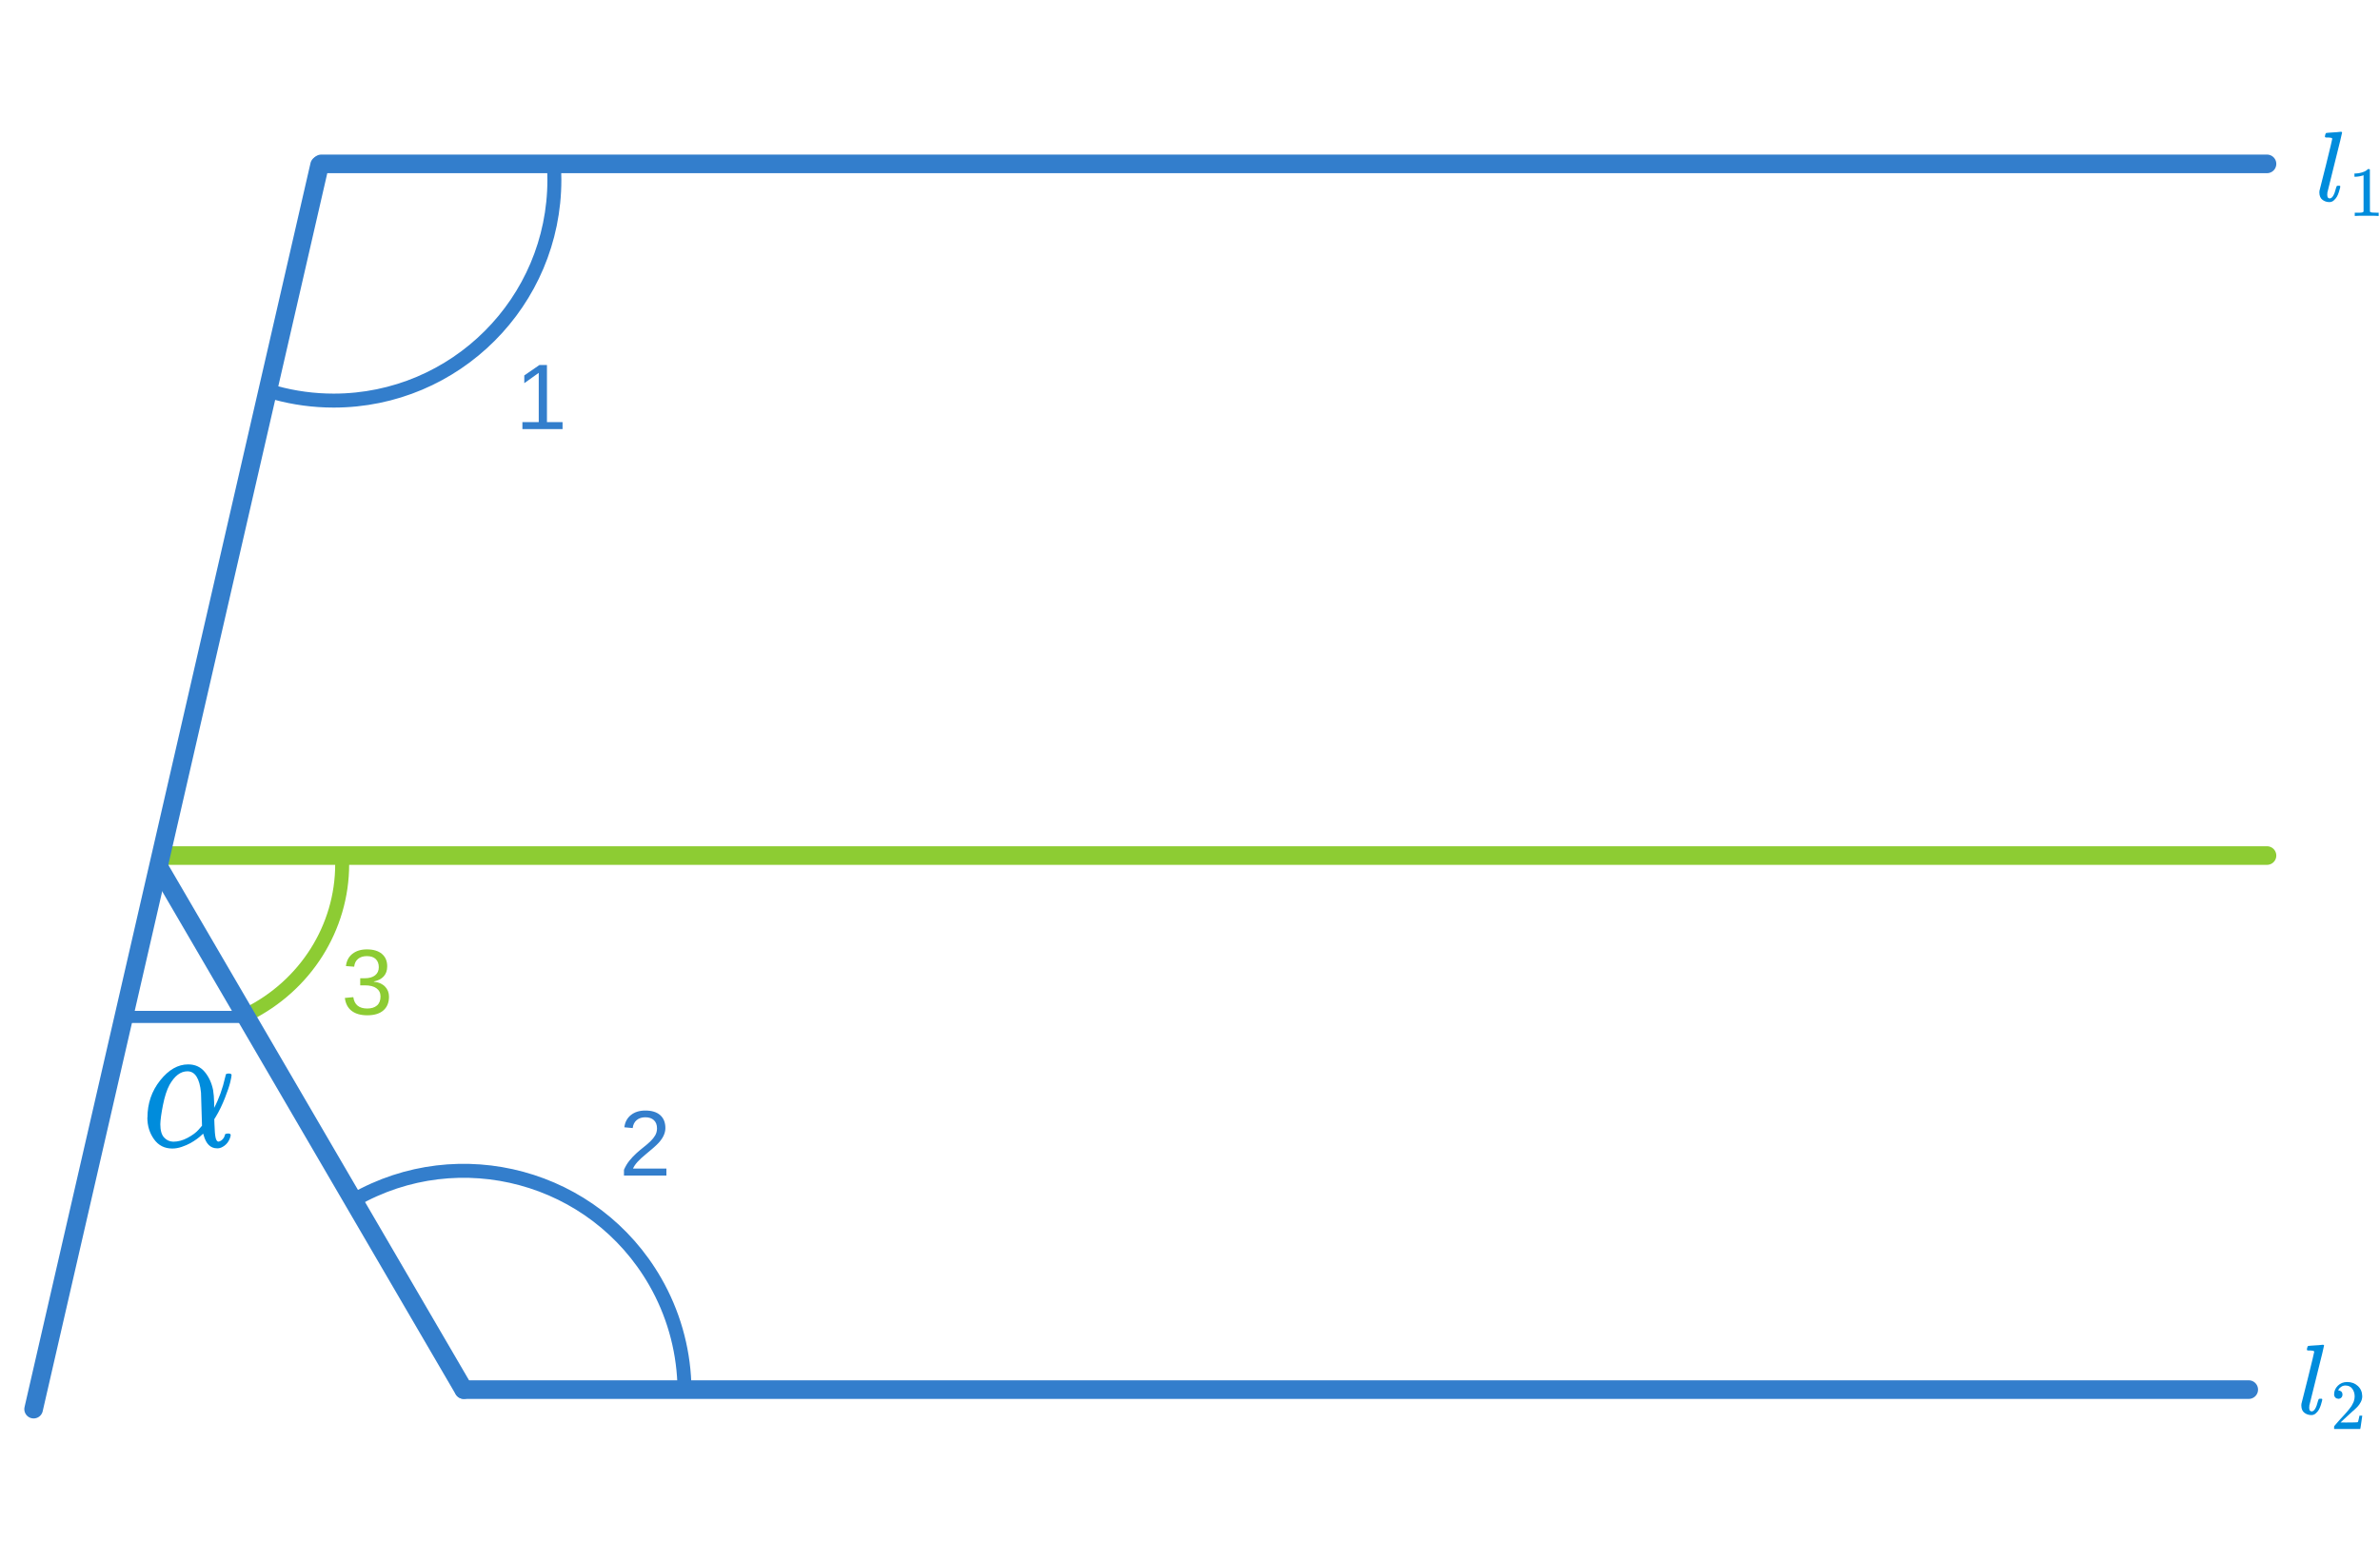
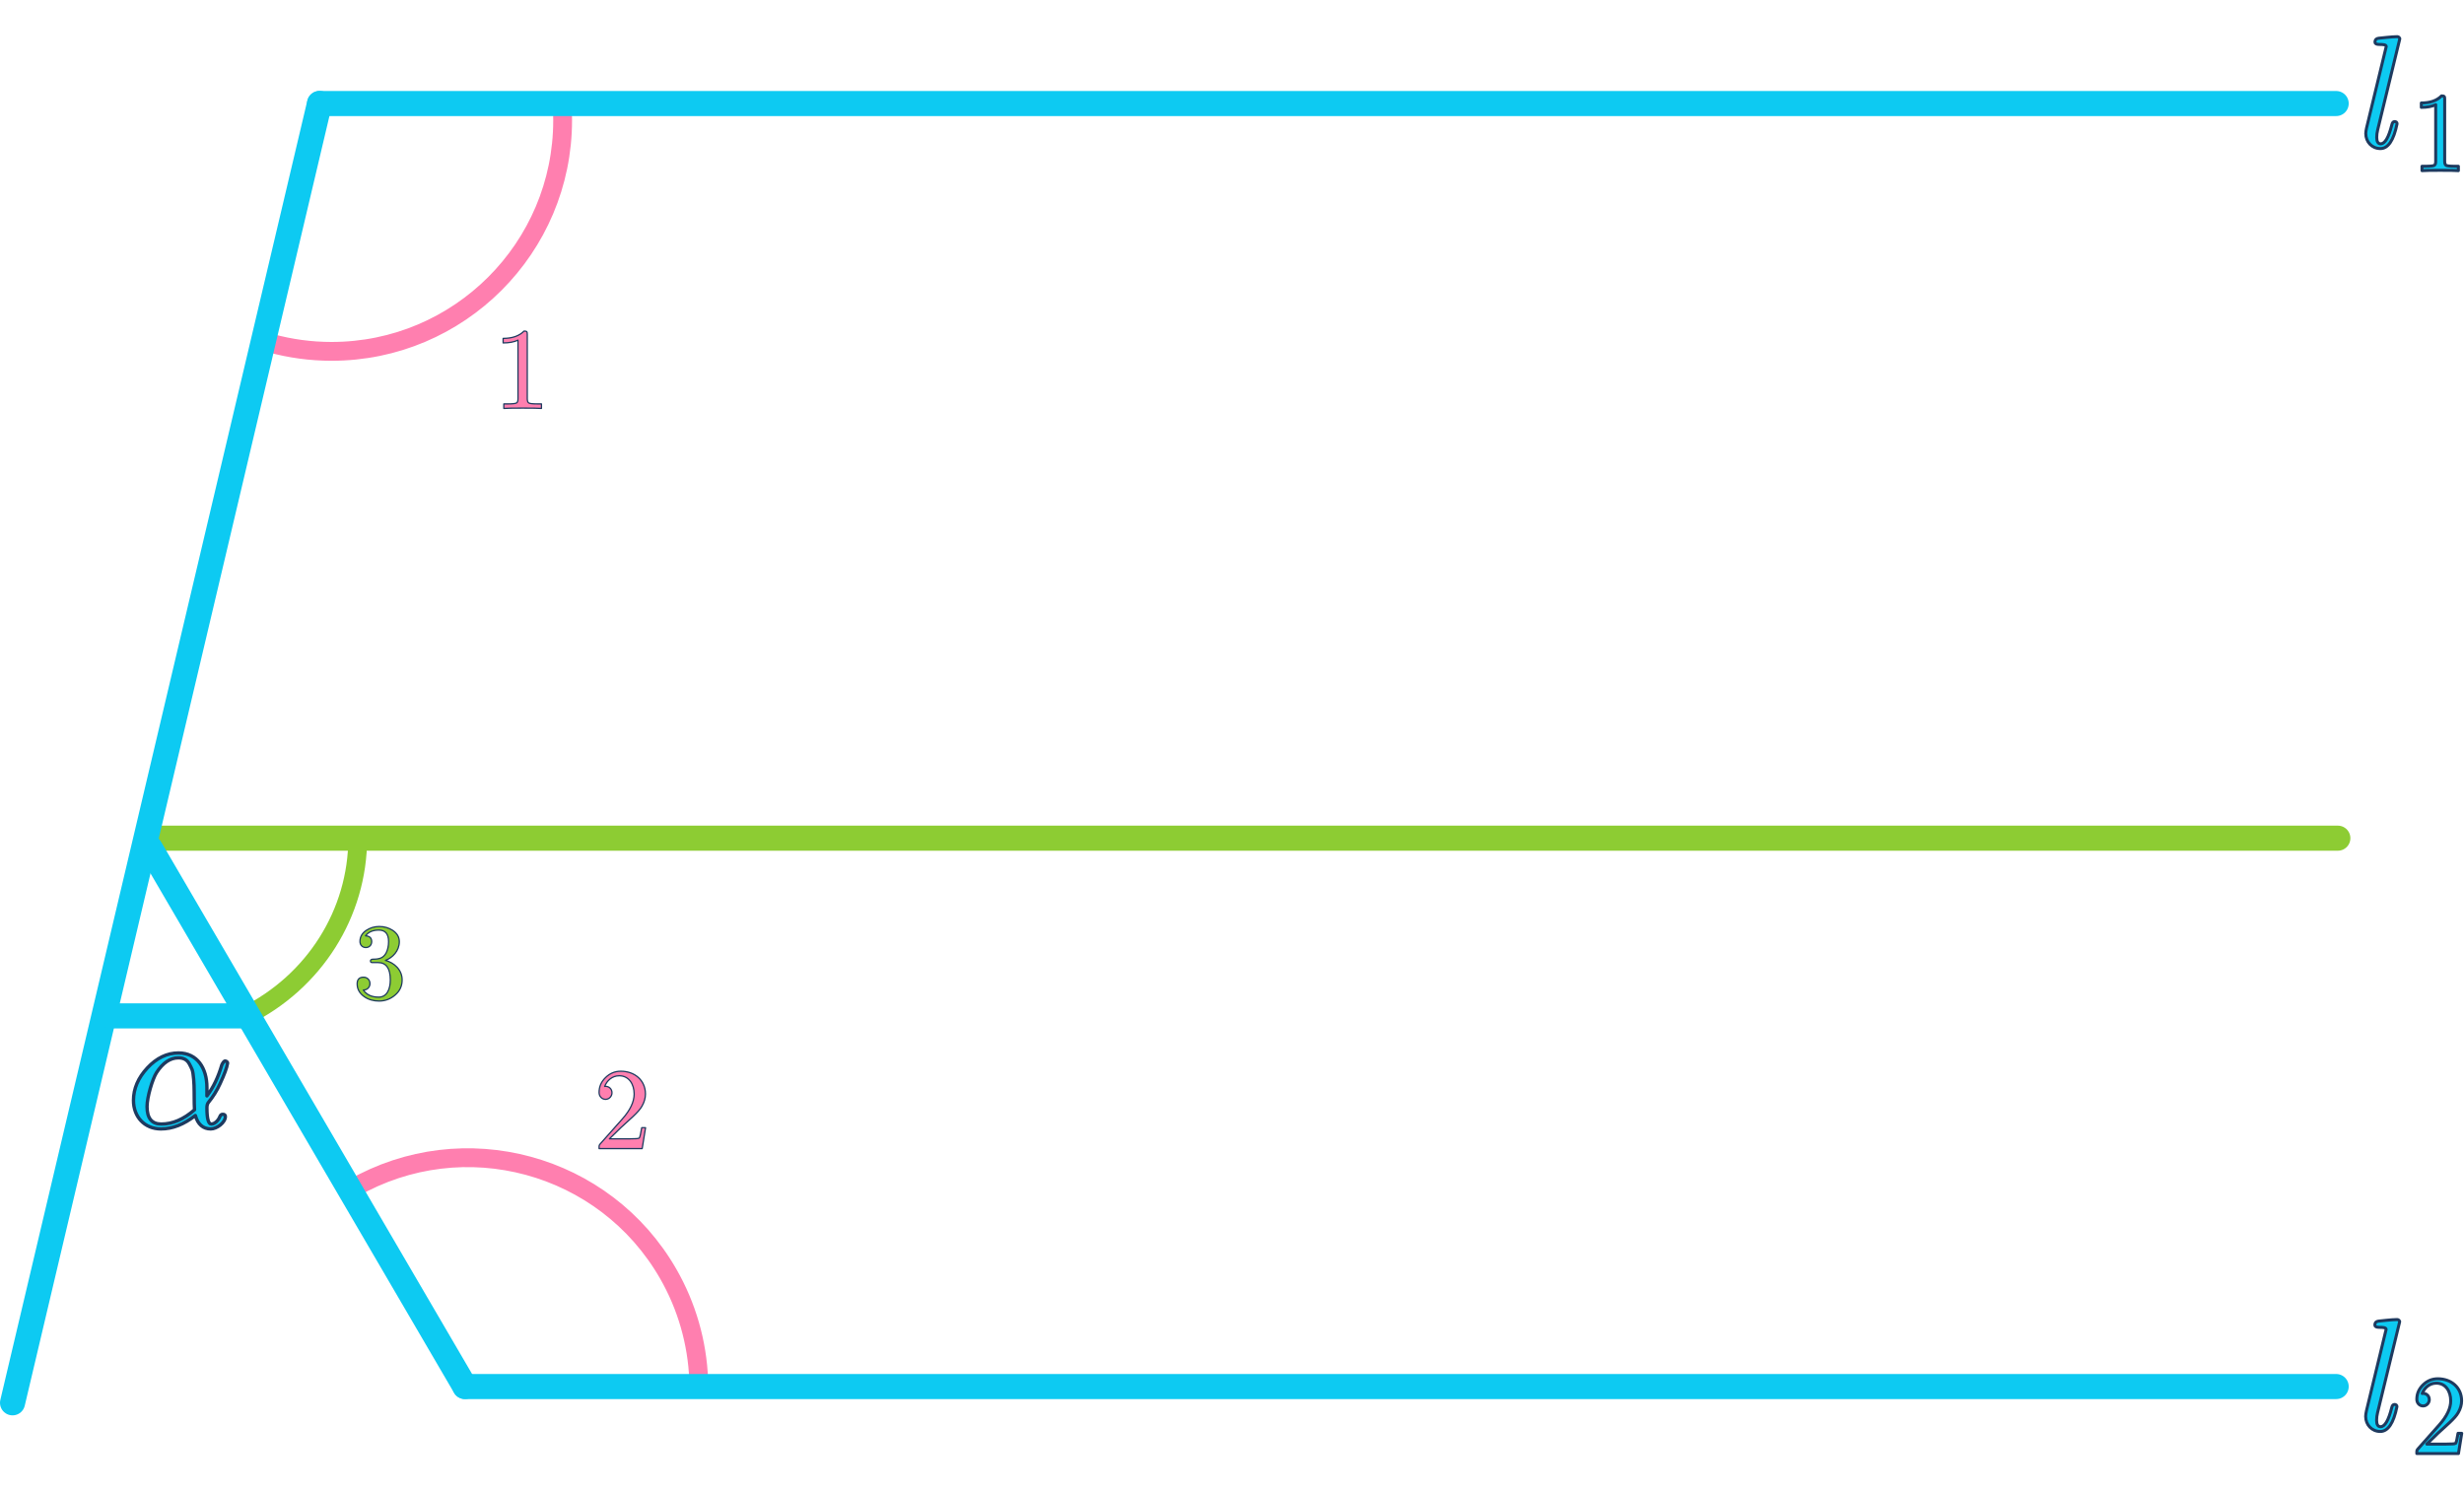
- <svg xmlns="http://www.w3.org/2000/svg" width="256" height="168" viewBox="0 0 1065 581" version="1.1" xml:space="preserve" style="fill-rule:evenodd;clip-rule:evenodd;stroke-linecap:round;stroke-linejoin:round;stroke-miterlimit:1.5;">
-   <path d="M110.697,395.04c26.032,-12.888 42.42,-38.857 42.42,-67.222c-0,28.365 -16.388,54.334 -42.42,67.222Z" style="fill:none;stroke:#8dcc33;stroke-width:6.25px;" />
-   <path id="MJX-41-TEX-I-1D6FC" d="M65.984,441.195c0,-6.323 1.899,-11.861 5.695,-16.631c3.797,-4.769 7.971,-7.154 12.505,-7.154c3.091,-0 5.554,1.114 7.406,3.326c1.851,2.212 3.106,4.927 3.765,8.143c0.267,1.6 0.424,3.467 0.471,5.57l-0,2.416c2.165,-4.095 3.813,-8.708 4.958,-13.791c0.172,-0.769 0.314,-1.224 0.392,-1.334c0.079,-0.11 0.439,-0.188 1.051,-0.251c0.926,0 1.397,0.22 1.397,0.659c-0,0.502 -0.204,1.585 -0.596,3.248c-0.393,1.663 -1.193,4.016 -2.385,7.06c-1.193,3.044 -2.542,5.821 -4.033,8.316l-0.721,1.161l0.062,1.992c0.095,3.107 0.267,5.209 0.534,6.323c0.267,1.114 0.69,1.695 1.255,1.742c0.612,-0.11 1.193,-0.408 1.726,-0.91c0.533,-0.502 0.91,-1.13 1.13,-1.914c0.094,-0.392 0.204,-0.612 0.329,-0.659c0.126,-0.047 0.471,-0.11 0.989,-0.173c0.878,0 1.318,0.22 1.318,0.659c-0,0.33 -0.126,0.863 -0.393,1.585c-0.533,1.333 -1.302,2.385 -2.322,3.153c-1.02,0.769 -1.992,1.193 -2.918,1.24l-0.471,-0c-2.949,-0 -4.958,-1.993 -6.025,-5.978l-0.204,-0.58l-0.721,0.659c-0.44,0.439 -1.099,1.004 -1.993,1.663c-0.894,0.659 -1.883,1.302 -2.981,1.914c-1.098,0.612 -2.385,1.161 -3.844,1.663c-1.459,0.502 -2.871,0.753 -4.236,0.753c-3.483,0 -6.213,-1.381 -8.206,-4.158c-1.993,-2.777 -2.981,-6.009 -2.981,-9.727l0.047,0.015Zm23.958,-11.139c-0.612,-6.37 -2.651,-9.555 -6.087,-9.555c-3.044,-0 -5.711,2.024 -8.002,6.072c-1.193,2.212 -2.165,5.209 -2.918,8.974c-0.753,3.766 -1.146,6.653 -1.193,8.645c0,2.714 0.549,4.676 1.648,5.899c1.098,1.224 2.463,1.852 4.11,1.915c2.166,-0 4.331,-0.581 6.48,-1.742c2.15,-1.161 3.766,-2.353 4.833,-3.577l1.584,-1.836" style="fill:#008cdc;fill-rule:nonzero;" />
+ <svg xmlns="http://www.w3.org/2000/svg" width="256" height="155" viewBox="0 0 1066 615" version="1.1" xml:space="preserve" style="fill-rule:evenodd;clip-rule:evenodd;stroke-linecap:round;stroke-linejoin:round;stroke-miterlimit:1.5;">
+   <path d="M106.219,424.38c29.786,-14.746 48.538,-44.462 48.538,-76.918c-0,32.456 -18.752,62.172 -48.538,76.918Z" style="fill:none;stroke:#8dcc33;stroke-width:8.14px;" />
+   <path d="M1011.42,347.453l-944.139,0" style="fill:none;stroke:#8dcc33;stroke-width:10.85px;" />
+   <path id="MJX-127-NCM-N-31" d="M226.713,128.035c-2.062,2.111 -5.077,3.168 -9.048,3.168l0,1.96c2.614,-0 4.775,-0.403 6.434,-1.206l-0,25.433c-0,0.905 -0.202,1.508 -0.654,1.76c-0.452,0.251 -1.709,0.402 -3.719,0.402l-1.76,-0l-0,1.96c1.257,-0.1 3.971,-0.151 8.144,-0.151c4.171,0 6.886,0.051 8.143,0.151l-0,-1.96l-1.76,-0c-2.06,-0 -3.317,-0.151 -3.72,-0.402c-0.402,-0.252 -0.654,-0.855 -0.654,-1.76l0,-27.847c0,-1.206 -0.1,-1.508 -1.406,-1.508Z" style="fill:#ff7faf;fill-rule:nonzero;stroke:#1e3a5f;stroke-width:0.55px;stroke-linecap:butt;stroke-miterlimit:2;" />
+   <path id="MJX-127-NCM-N-32" d="M268.579,448.296c-2.564,-0 -4.726,0.904 -6.585,2.714c-1.86,1.809 -2.815,3.92 -2.815,6.483c0,1.71 1.257,2.966 2.815,2.966c1.508,-0 2.765,-1.307 2.765,-2.815c-0,-1.658 -1.208,-2.814 -2.816,-2.814c-0.15,-0 -0.25,-0 -0.352,0.049c0.956,-2.463 3.168,-4.623 6.334,-4.623c4.122,-0 6.434,3.568 6.434,7.891c-0,3.368 -1.709,6.987 -5.127,10.807l-9.45,10.657c-0.654,0.754 -0.603,0.703 -0.603,2.16l18.648,0l1.457,-9.048l-1.658,0c-0.402,2.565 -0.754,4.022 -1.056,4.474c-0.251,0.252 -1.758,0.352 -4.523,0.352l-8.394,-0l4.875,-4.775c3.419,-3.217 7.741,-6.685 9.199,-9.35c1.005,-1.758 1.508,-3.517 1.508,-5.277c-0,-5.931 -4.625,-9.851 -10.656,-9.851Z" style="fill:#ff7faf;fill-rule:nonzero;stroke:#1e3a5f;stroke-width:0.55px;stroke-linecap:butt;stroke-miterlimit:2;" />
  <g>
-     <path id="MJX-41-TEX-I-1D459" d="M1041.41,28.367c0,0.988 0.377,1.475 1.114,1.475c1.098,-0 2.04,-1.553 2.809,-4.676c0.172,-0.596 0.329,-0.91 0.439,-0.941c0.063,-0.031 0.204,-0.047 0.439,-0.047l0.706,-0c0.094,-0 0.157,0.031 0.22,0.094c0.063,0.063 0.094,0.157 0.094,0.314c-0.031,0.172 -0.078,0.423 -0.141,0.706c-0.063,0.298 -0.22,0.863 -0.487,1.694c-0.266,0.832 -0.564,1.538 -0.894,2.103c-0.329,0.565 -0.784,1.114 -1.381,1.647c-0.596,0.534 -1.27,0.785 -2.055,0.753c-1.067,0 -2.071,-0.329 -2.981,-0.988c-0.926,-0.659 -1.396,-1.757 -1.428,-3.295c0,-0.361 0,-0.612 0.047,-0.753l2.903,-11.501c1.867,-7.578 2.808,-11.485 2.808,-11.736c0,-0.094 0,-0.157 -0.047,-0.219c-0.047,-0.063 -0.094,-0.126 -0.172,-0.173c-0.079,-0.047 -0.157,-0.094 -0.22,-0.094c-0.063,0 -0.172,0 -0.361,-0.047c-0.188,-0.047 -0.298,-0.047 -0.361,-0.047c-0.062,-0 -0.188,-0 -0.408,-0.047c-0.203,-0.032 -0.36,-0.032 -0.439,-0l-0.58,-0c-0.094,-0 -0.204,-0 -0.361,-0.047c-0.157,-0.047 -0.236,-0.079 -0.267,-0.141c-0.031,-0.063 -0.047,-0.142 -0.047,-0.267c-0,-0.063 0.031,-0.267 0.094,-0.628c0.141,-0.565 0.314,-0.878 0.487,-0.941c0.172,-0.063 1.255,-0.141 3.216,-0.267c0.439,-0.031 0.957,-0.063 1.522,-0.094c0.565,-0.031 1.004,-0.078 1.333,-0.141c0.33,-0.063 0.487,-0.079 0.487,-0.047c0.361,-0 0.533,0.125 0.533,0.361c0,0.329 -1.082,4.785 -3.248,13.383c-2.165,8.598 -3.279,13.101 -3.341,13.509l-0,0.361c-0,0.172 -0,0.329 -0.047,0.439l-0,0.267l0.015,0.031Z" style="fill:#008cdc;fill-rule:nonzero;" />
-     <path id="MJX-41-TEX-N-31" d="M1057.66,19.455l-0.408,0.157c-0.298,0.11 -0.722,0.204 -1.255,0.314c-0.534,0.11 -1.161,0.173 -1.836,0.22l-0.596,-0l-0,-1.444l0.596,0c0.988,-0.047 1.898,-0.204 2.746,-0.471c0.847,-0.266 1.427,-0.517 1.773,-0.753c0.345,-0.235 0.627,-0.455 0.878,-0.69c0.047,-0.063 0.173,-0.094 0.377,-0.094c0.188,-0 0.361,0.063 0.533,0.188l0,9.43l0.032,9.461c0.141,0.141 0.266,0.235 0.376,0.282c0.11,0.047 0.361,0.078 0.753,0.126c0.393,0.047 1.051,0.062 1.961,0.062l0.816,0l0,1.444l-0.345,-0c-0.439,-0.063 -2.118,-0.094 -5.021,-0.094c-2.902,-0 -4.502,0.031 -4.958,0.094l-0.376,-0l-0,-1.444l2.024,0c0.329,0 0.596,0 0.784,-0.031c0.189,-0.031 0.361,-0.047 0.502,-0.094c0.142,-0.047 0.236,-0.063 0.252,-0.063c0.015,0 0.078,-0.047 0.188,-0.157c0.11,-0.11 0.172,-0.141 0.188,-0.125l0,-16.302l0.016,-0.016Z" style="fill:#008cdc;fill-rule:nonzero;" />
+     <path id="MJX-127-NCM-I-1D459" d="M1032.36,4.91l-8.516,35.235c-0.206,0.963 -0.344,1.787 -0.344,2.404c-0,3.641 2.679,6.525 6.319,6.525c3.365,0 5.77,-3.571 7.211,-10.714c0,-0.618 -0.342,-0.962 -1.097,-0.962c-0.55,0 -0.963,0.481 -1.169,1.442c-1.374,5.427 -2.954,8.174 -4.808,8.174c-1.167,0 -1.717,-0.961 -1.717,-2.816c0,-1.03 0.137,-2.129 0.412,-3.228l9.548,-39.289l-0,-0.274c-0.206,-0.481 -0.619,-0.756 -1.1,-0.756c-2.197,0 -7.28,0.619 -8.104,0.687c-1.031,0.138 -1.511,0.687 -1.511,1.717c-0,0.618 0.618,0.962 1.923,0.962c1.167,-0 2.953,-0 2.953,0.893Z" style="fill:#0dcaf2;fill-rule:nonzero;stroke:#1e3a5f;stroke-width:1.3px;stroke-linecap:butt;stroke-miterlimit:2;" />
  </g>
  <g>
-     <path id="MJX-41-TEX-I-1D459-2" d="M1033.34,571.232c-0,0.988 0.376,1.475 1.114,1.475c1.098,-0 2.039,-1.554 2.808,-4.676c0.173,-0.596 0.33,-0.91 0.439,-0.941c0.063,-0.032 0.204,-0.047 0.44,-0.047l0.706,-0c0.094,-0 0.157,0.031 0.219,0.094c0.063,0.063 0.095,0.157 0.095,0.314c-0.032,0.172 -0.079,0.423 -0.142,0.706c-0.062,0.298 -0.219,0.863 -0.486,1.694c-0.267,0.832 -0.565,1.538 -0.894,2.103c-0.33,0.564 -0.785,1.114 -1.381,1.647c-0.596,0.533 -1.271,0.785 -2.055,0.753c-1.067,0 -2.071,-0.329 -2.981,-0.988c-0.926,-0.659 -1.397,-1.758 -1.428,-3.295c-0,-0.361 -0,-0.612 0.047,-0.753l2.902,-11.501c1.868,-7.578 2.809,-11.485 2.809,-11.736c-0,-0.094 -0,-0.157 -0.047,-0.219c-0.047,-0.063 -0.094,-0.126 -0.173,-0.173c-0.078,-0.047 -0.157,-0.094 -0.219,-0.094c-0.063,-0 -0.173,-0 -0.361,-0.047c-0.189,-0.047 -0.298,-0.047 -0.361,-0.047c-0.063,-0 -0.188,-0 -0.408,-0.047c-0.204,-0.032 -0.361,-0.032 -0.439,-0l-0.581,-0c-0.094,-0 -0.204,-0 -0.361,-0.047c-0.157,-0.047 -0.235,-0.079 -0.266,-0.142c-0.032,-0.062 -0.048,-0.141 -0.048,-0.266c0,-0.063 0.032,-0.267 0.095,-0.628c0.141,-0.565 0.313,-0.879 0.486,-0.941c0.173,-0.063 1.255,-0.142 3.216,-0.267c0.44,-0.031 0.957,-0.063 1.522,-0.094c0.565,-0.032 1.004,-0.079 1.334,-0.141c0.329,-0.063 0.486,-0.079 0.486,-0.047c0.361,-0 0.534,0.125 0.534,0.36c-0,0.33 -1.083,4.786 -3.248,13.384c-2.165,8.598 -3.279,13.101 -3.342,13.509l0,0.36c0,0.173 0,0.33 -0.047,0.44l-0,0.267l0.016,0.031Z" style="fill:#008cdc;fill-rule:nonzero;" />
-     <path id="MJX-41-TEX-N-32" d="M1046.32,567.027c-0.565,0 -1.02,-0.188 -1.349,-0.565c-0.33,-0.376 -0.502,-0.847 -0.502,-1.38c-0,-1.491 0.565,-2.793 1.678,-3.876c1.114,-1.098 2.495,-1.647 4.158,-1.647c1.914,-0 3.515,0.596 4.786,1.773c1.271,1.176 1.929,2.698 1.961,4.565c-0,0.91 -0.204,1.773 -0.628,2.589c-0.423,0.816 -0.925,1.538 -1.506,2.15c-0.58,0.612 -1.428,1.38 -2.526,2.337c-0.753,0.659 -1.804,1.616 -3.154,2.903l-1.867,1.773l2.401,0.031c3.295,0 5.052,-0.047 5.272,-0.157c0.141,-0.047 0.392,-0.972 0.753,-2.808l-0,-0.094l1.255,-0l-0,0.094c-0,0 -0.157,1.02 -0.408,2.871c-0.251,1.852 -0.408,2.824 -0.471,2.903l0,0.094l-11.704,-0l-0,-0.973c-0,-0.141 0.062,-0.298 0.188,-0.47c0.125,-0.173 0.439,-0.534 0.941,-1.099c0.612,-0.674 1.13,-1.255 1.569,-1.773c0.189,-0.204 0.549,-0.596 1.067,-1.161c0.518,-0.565 0.879,-0.957 1.067,-1.161c0.188,-0.204 0.487,-0.565 0.91,-1.035c0.424,-0.487 0.722,-0.848 0.879,-1.067c0.172,-0.236 0.408,-0.549 0.721,-0.942c0.314,-0.392 0.534,-0.737 0.659,-1.004c0.126,-0.266 0.283,-0.58 0.471,-0.91c0.188,-0.329 0.33,-0.674 0.408,-1.004c0.079,-0.329 0.157,-0.659 0.22,-0.941c0.062,-0.283 0.094,-0.644 0.094,-1.036c-0,-1.318 -0.361,-2.463 -1.067,-3.436c-0.706,-0.973 -1.742,-1.443 -3.06,-1.443c-0.69,-0 -1.302,0.172 -1.835,0.533c-0.534,0.361 -0.895,0.706 -1.099,1.036c-0.203,0.329 -0.313,0.533 -0.313,0.596c-0,0.016 0.047,0.031 0.157,0.031c0.376,0 0.768,0.141 1.161,0.44c0.392,0.298 0.596,0.784 0.596,1.443c-0,0.518 -0.173,0.973 -0.502,1.318c-0.33,0.345 -0.816,0.549 -1.412,0.565l0.031,-0.063Z" style="fill:#008cdc;fill-rule:nonzero;" />
+     <path id="MJX-127-NCM-N-311" d="M1056.28,26.281c-1.991,2.04 -4.905,3.059 -8.742,3.059l0,1.894c2.526,0 4.613,-0.389 6.217,-1.165l-0,24.571c-0,0.875 -0.194,1.457 -0.632,1.699c-0.436,0.244 -1.651,0.39 -3.593,0.39l-1.7,-0l0,1.893c1.214,-0.097 3.837,-0.145 7.867,-0.145c4.03,-0 6.652,0.048 7.867,0.145l0,-1.893l-1.699,-0c-1.992,-0 -3.205,-0.146 -3.595,-0.39c-0.388,-0.242 -0.63,-0.824 -0.63,-1.699l-0,-26.903c-0,-1.165 -0.098,-1.456 -1.36,-1.456Z" style="fill:#0dcaf2;fill-rule:nonzero;stroke:#1e3a5f;stroke-width:1.3px;stroke-linecap:butt;stroke-miterlimit:2;" />
  </g>
-   <path d="M0,560.908l152.19,-539.727" style="fill:none;fill-rule:nonzero;" />
-   <path d="M203.182,560.908l813.372,0.11" style="fill:none;fill-rule:nonzero;" />
-   <path d="M150.888,20.71l864.097,0" style="fill:none;fill-rule:nonzero;" />
-   <path d="M203.967,560.908l-139.639,-229.07" style="fill:none;fill-rule:nonzero;" />
-   <path d="M58.785,396.166l49.019,-0" style="fill-rule:nonzero;stroke:#337ecc;stroke-width:5.42px;stroke-linecap:butt;stroke-linejoin:miter;stroke-miterlimit:4;" />
-   <path d="M1014.43,14.389l-870.655,0" style="fill:none;stroke:#337ecc;stroke-width:8.33px;" />
-   <path d="M1014.43,323.945l-939.711,0" style="fill:none;stroke:#8dcc33;stroke-width:8.33px;" />
-   <path d="M1006.26,562.961l-798.667,0" style="fill:none;stroke:#337ecc;stroke-width:8.33px;" />
-   <path d="M71.771,330.314l135.719,232.635" style="fill:none;stroke:#337ecc;stroke-width:8.33px;" />
-   <path d="M143.004,14.969l-127.96,556.731" style="fill:none;stroke:#337ecc;stroke-width:8.33px;" />
-   <path d="M123.159,116.813c8.515,2.336 17.305,3.52 26.135,3.52c54.517,0 98.778,-44.261 98.778,-98.778c-0,-2.279 -0.079,-4.556 -0.237,-6.83c0.158,2.274 0.237,4.551 0.237,6.83c-0,54.517 -44.261,98.778 -98.778,98.778c-8.83,0 -17.62,-1.184 -26.135,-3.52Z" style="fill:none;stroke:#337ecc;stroke-width:6.25px;" />
-   <path d="M306.227,559.935c-0.627,-15.905 -5.089,-31.424 -13.006,-45.233c-27.133,-47.328 -87.495,-63.7 -134.823,-36.568c47.328,-27.132 107.69,-10.76 134.823,36.568c7.917,13.809 12.379,29.328 13.006,45.233Z" style="fill:none;stroke:#337ecc;stroke-width:6.25px;" />
-   <g transform="matrix(41.6667,0,0,41.6667,300.295,467.157)">
+   <g>
+     <path id="MJX-127-NCM-I-1D4591" d="M1032.31,559.996l-8.518,35.235c-0.206,0.961 -0.343,1.786 -0.343,2.404c0,3.641 2.678,6.526 6.32,6.526c3.365,-0 5.769,-3.572 7.211,-10.715c0,-0.619 -0.344,-0.962 -1.099,-0.962c-0.55,0 -0.961,0.481 -1.167,1.442c-1.374,5.426 -2.954,8.174 -4.809,8.174c-1.167,0 -1.716,-0.961 -1.716,-2.816c-0,-1.03 0.137,-2.129 0.411,-3.228l9.548,-39.289l0,-0.274c-0.207,-0.481 -0.618,-0.756 -1.099,-0.756c-2.198,0 -7.28,0.618 -8.105,0.687c-1.03,0.138 -1.511,0.687 -1.511,1.717c0,0.618 0.618,0.962 1.923,0.962c1.168,-0 2.954,-0 2.954,0.893Z" style="fill:#0dcaf2;fill-rule:nonzero;stroke:#1e3a5f;stroke-width:1.3px;stroke-linecap:butt;stroke-miterlimit:2;" />
+   </g>
+   <g>
+     <path id="MJX-127-NCM-N-321" d="M1054.67,581.366c-2.476,-0 -4.565,0.874 -6.361,2.623c-1.798,1.748 -2.72,3.787 -2.72,6.264c0,1.651 1.214,2.866 2.72,2.866c1.456,-0 2.671,-1.264 2.671,-2.72c-0,-1.603 -1.166,-2.72 -2.72,-2.72c-0.145,-0 -0.243,-0 -0.339,0.049c0.922,-2.379 3.059,-4.468 6.118,-4.468c3.982,-0 6.215,3.448 6.215,7.624c0,3.255 -1.651,6.75 -4.953,10.441l-9.13,10.294c-0.63,0.73 -0.582,0.68 -0.582,2.089l18.016,0l1.408,-8.741l-1.602,-0c-0.389,2.477 -0.729,3.885 -1.02,4.322c-0.243,0.243 -1.699,0.34 -4.37,0.34l-8.11,0l4.71,-4.613c3.302,-3.109 7.479,-6.458 8.887,-9.033c0.971,-1.7 1.457,-3.4 1.457,-5.099c0,-5.729 -4.467,-9.518 -10.295,-9.518Z" style="fill:#0dcaf2;fill-rule:nonzero;stroke:#1e3a5f;stroke-width:1.3px;stroke-linecap:butt;stroke-miterlimit:2;" />
+   </g>
+   <path d="M116.98,133.254c8.62,2.365 17.516,3.563 26.453,3.563c55.181,0 99.979,-44.798 99.979,-99.979c0,-2.306 -0.08,-4.611 -0.239,-6.913c0.159,2.302 0.239,4.607 0.239,6.913c0,55.181 -44.798,99.979 -99.979,99.979c-8.937,0 -17.833,-1.198 -26.453,-3.563Z" style="fill:none;stroke:#ff7faf;stroke-width:8.14px;" />
+   <path d="M302.274,581.763c-0.635,-16.099 -5.151,-31.806 -13.164,-45.784c-27.461,-47.903 -88.557,-64.473 -136.461,-37.012c47.904,-27.461 109,-10.891 136.461,37.012c8.013,13.978 12.529,29.685 13.164,45.784Z" style="fill:none;stroke:#ff7faf;stroke-width:8.14px;" />
+   <path d="M138.238,29.535l-132.813,562.231" style="fill:none;stroke:#0dcaf2;stroke-width:10.85px;" />
+   <path d="M64.892,351.553l136.22,233.144" style="fill:none;stroke:#0dcaf2;stroke-width:10.85px;" />
+   <path d="M47.443,424.35l58.781,-0" style="fill:none;stroke:#0dcaf2;stroke-width:10.85px;" />
+   <path d="M1010.7,584.721l-809.539,-0" style="fill:none;stroke:#0dcaf2;stroke-width:10.85px;" />
+   <path d="M1010.7,29.578l-872.422,-0" style="fill:none;stroke:#0dcaf2;stroke-width:10.85px;" />
+   <g>
+     <path id="MJX-130-NCM-N-33" d="M166.754,400.344c3.093,-1.172 5.999,-4.125 5.999,-8.109c0,-2.016 -0.985,-3.656 -2.906,-4.922c-1.687,-1.078 -3.608,-1.641 -5.765,-1.641c-2.109,0 -3.937,0.563 -5.578,1.641c-1.828,1.219 -2.765,2.812 -2.765,4.828c-0,1.546 1.031,2.625 2.53,2.625c1.5,-0 2.532,-1.079 2.532,-2.578c-0,-1.547 -0.891,-2.391 -2.671,-2.485c1.217,-1.64 3.14,-2.483 5.764,-2.483c2.813,-0 4.219,1.641 4.219,4.968c-0,1.968 -0.375,3.609 -1.079,4.969c-1.264,2.249 -2.999,2.671 -5.905,2.671c-0.562,0.094 -0.844,0.328 -0.844,0.75c0,0.704 0.328,0.704 1.266,0.704l2.015,-0c3.515,-0 5.297,2.483 5.297,7.499c-0,3.984 -1.454,7.452 -5.016,7.452c-3.046,0 -5.297,-1.031 -6.655,-3.093c1.64,0.047 2.859,-1.172 2.859,-2.765c-0,-1.594 -1.172,-2.766 -2.765,-2.766c-1.829,-0 -2.767,0.937 -2.767,2.86c0,2.296 1.032,4.124 3.095,5.577c1.827,1.266 3.984,1.875 6.374,1.875c2.672,0 4.969,-0.891 6.985,-2.626c2.015,-1.733 2.999,-3.89 2.999,-6.514c0,-4.406 -3.468,-7.453 -7.218,-8.437Z" style="fill:#8dcc33;fill-rule:nonzero;stroke:#1e3a5f;stroke-width:0.55px;stroke-linecap:butt;stroke-miterlimit:2;" />
+   </g>
+   <g>
+     <g>
+       <path id="MJX-134-NCM-I-1D6FC" d="M77.259,440.389c-5.006,0 -9.504,2.177 -13.494,6.457c-3.99,4.28 -6.021,8.996 -6.021,14.074c-0,7.109 4.788,12.333 11.897,12.333c5.006,-0 9.939,-1.959 14.872,-5.804c1.088,3.845 3.337,5.804 6.674,5.804c2.612,-0 6.312,-2.757 6.312,-5.369c-0,-0.653 -0.363,-0.943 -1.161,-0.943c-0.508,0 -0.943,0.29 -1.161,0.871c-0.58,1.523 -2.103,3.337 -3.772,3.337c-1.233,-0 -1.886,-2.322 -1.886,-7.037c-0,-1.016 0.217,-1.814 0.653,-2.322c1.958,-2.394 3.7,-5.15 5.078,-8.197c1.814,-3.918 2.902,-6.82 3.192,-8.706l-0,-0.29c-0.218,-0.508 -0.653,-0.725 -1.161,-0.725c-0.363,0.072 -0.798,0.653 -1.306,1.668c-1.523,5.223 -3.627,9.721 -6.456,13.421l-0,-3.627c-0,-8.415 -4.208,-14.945 -12.26,-14.945m6.746,16.758c0,4.281 0.073,6.892 0.145,7.835c-4.715,4.136 -9.503,6.167 -14.364,6.167c-4.135,-0 -6.166,-2.539 -6.166,-7.545c-0,-4.208 2.394,-12.043 4.063,-14.654c2.756,-4.28 5.948,-6.457 9.503,-6.457c2.249,0 3.772,0.871 4.716,2.612c0.507,0.87 0.87,1.741 1.233,2.539c0.58,1.669 0.87,6.094 0.87,9.503Z" style="fill:#0dcaf2;fill-rule:nonzero;stroke:#1e3a5f;stroke-width:1.46px;stroke-linecap:butt;stroke-miterlimit:2;" />
    </g>
-   <text x="277.122px" y="467.157px" style="font-family:'ArialMT', 'Arial', sans-serif;font-size:41.667px;fill:#337ecc;">2</text>
-   <g transform="matrix(41.6667,0,0,41.6667,253.767,133.082)">
-     </g>
-   <text x="230.594px" y="133.082px" style="font-family:'ArialMT', 'Arial', sans-serif;font-size:41.667px;fill:#337ecc;">1</text>
-   <g transform="matrix(41.6667,0,0,41.6667,175.894,395.031)">
-     </g>
-   <text x="152.721px" y="395.031px" style="font-family:'ArialMT', 'Arial', sans-serif;font-size:41.667px;fill:#8dcc33;">3</text>
+   </g>
</svg>
